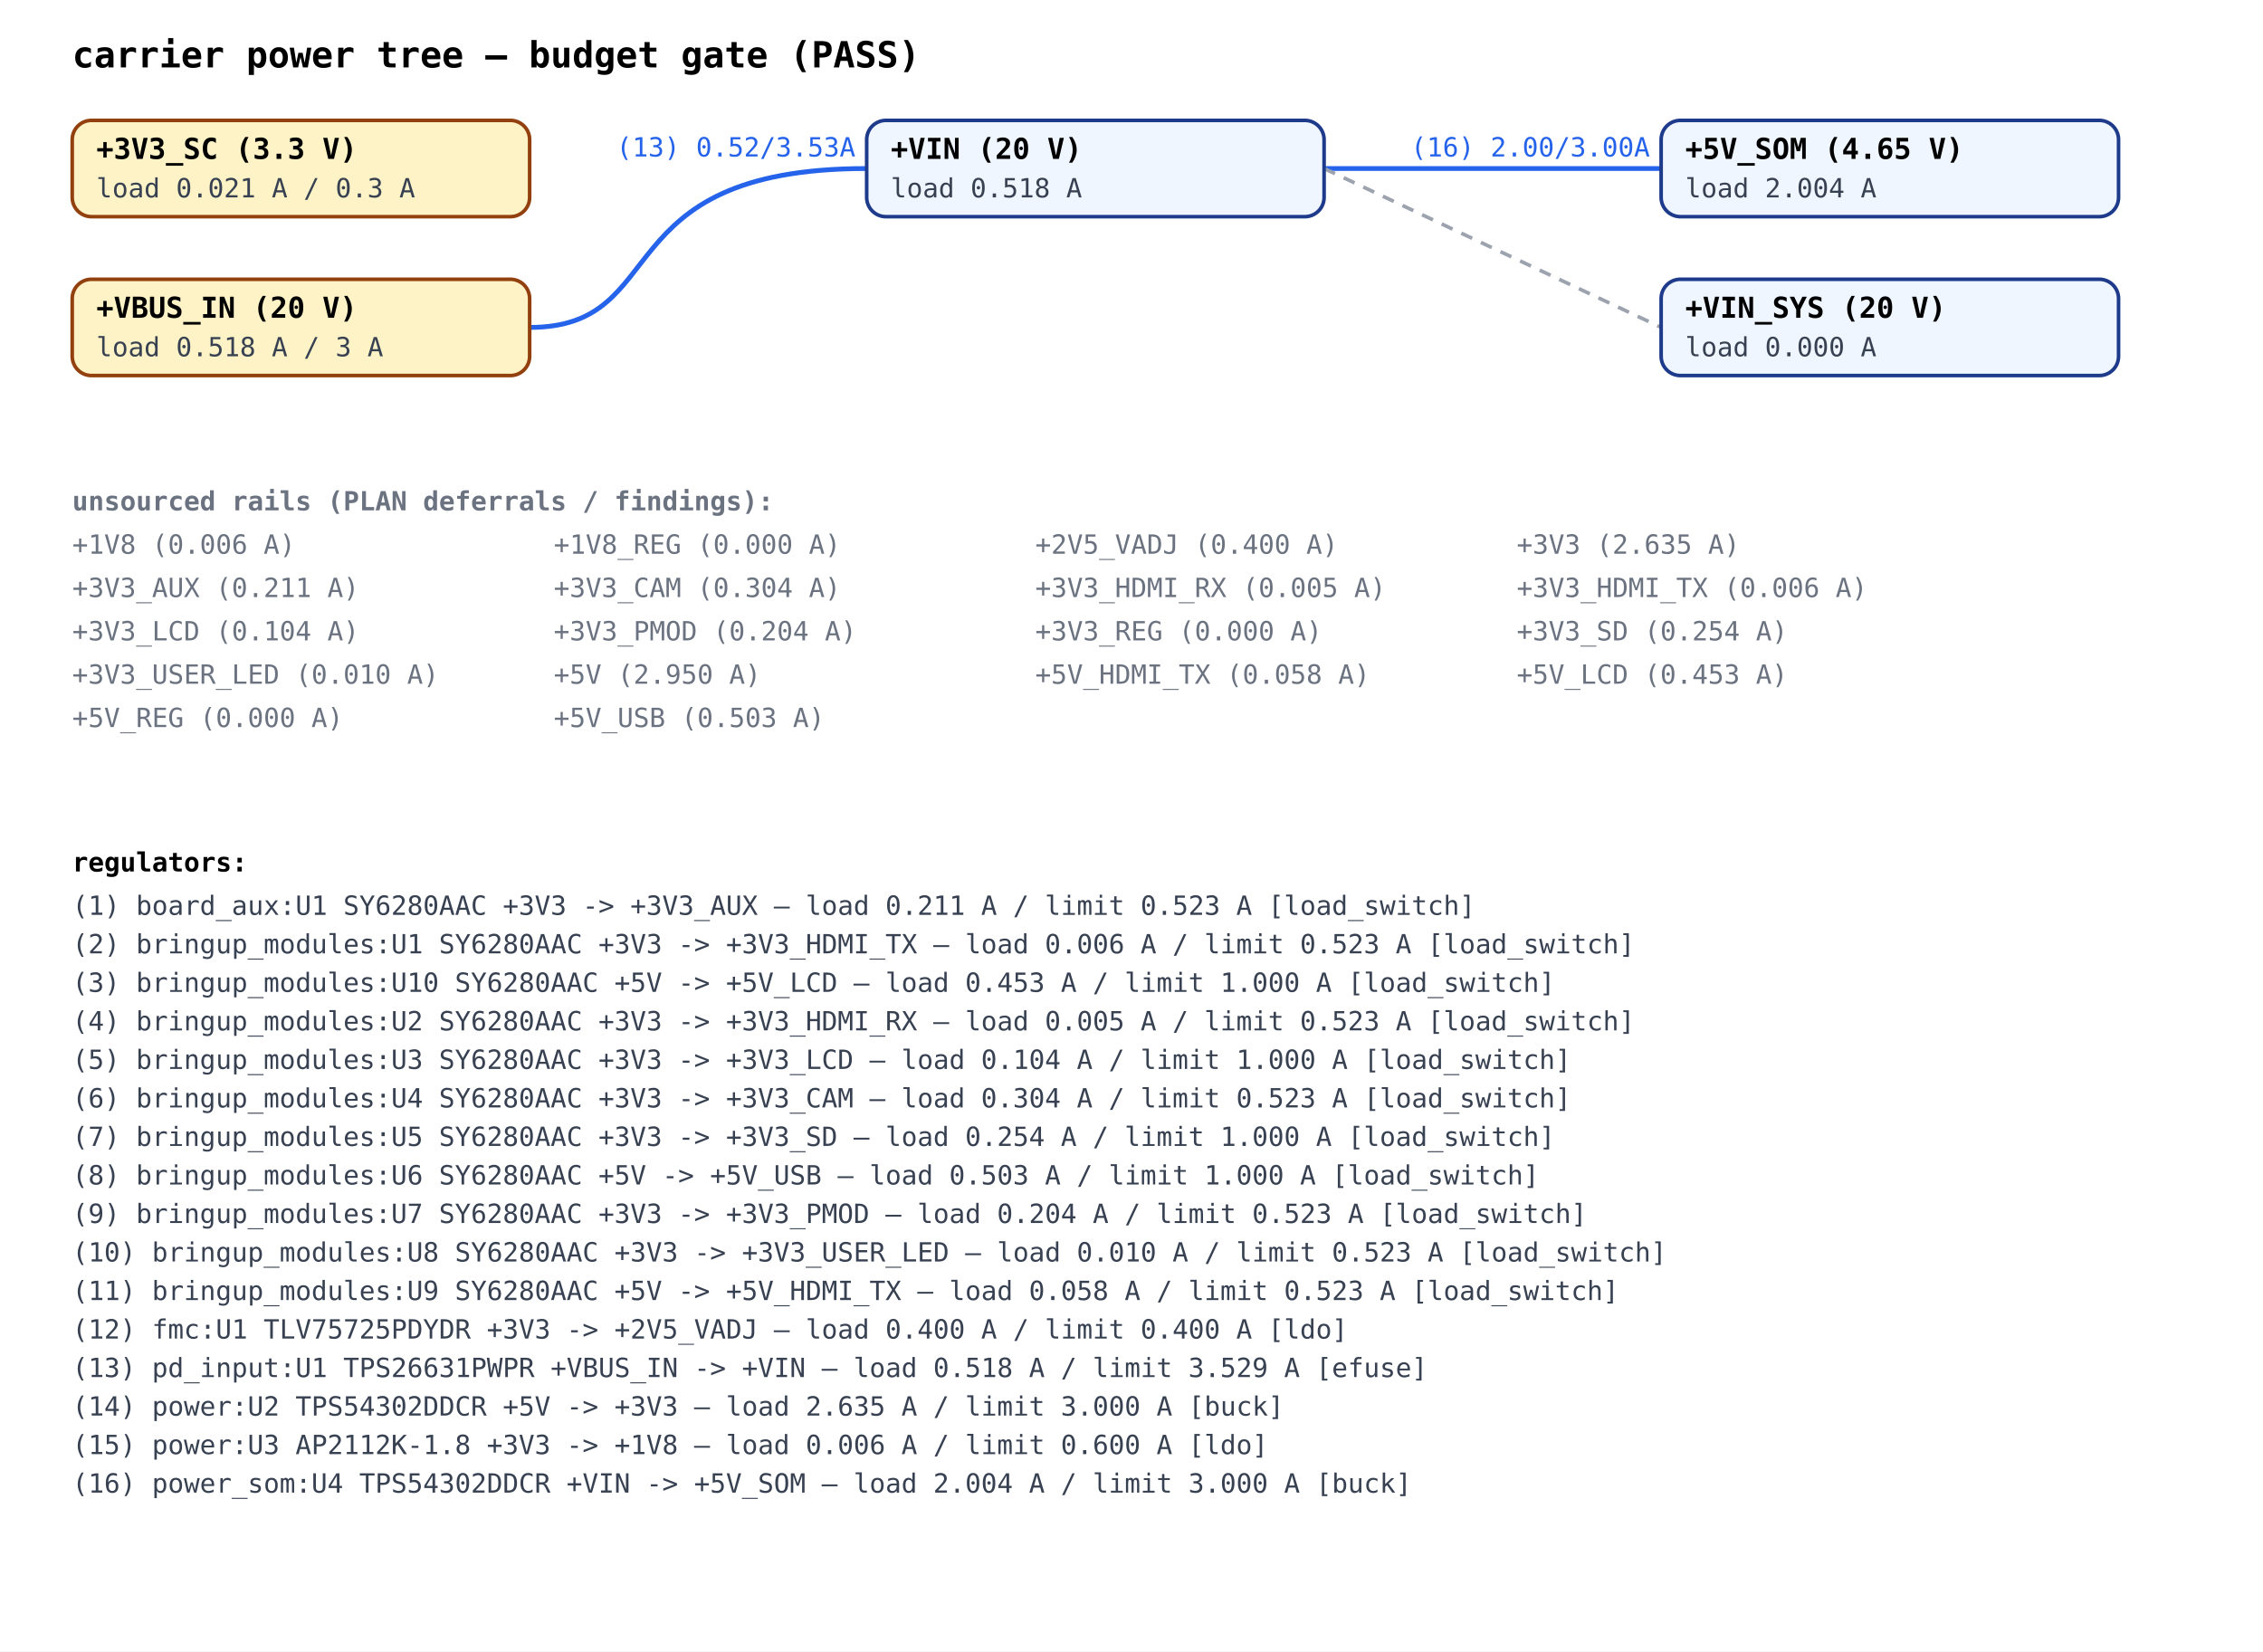
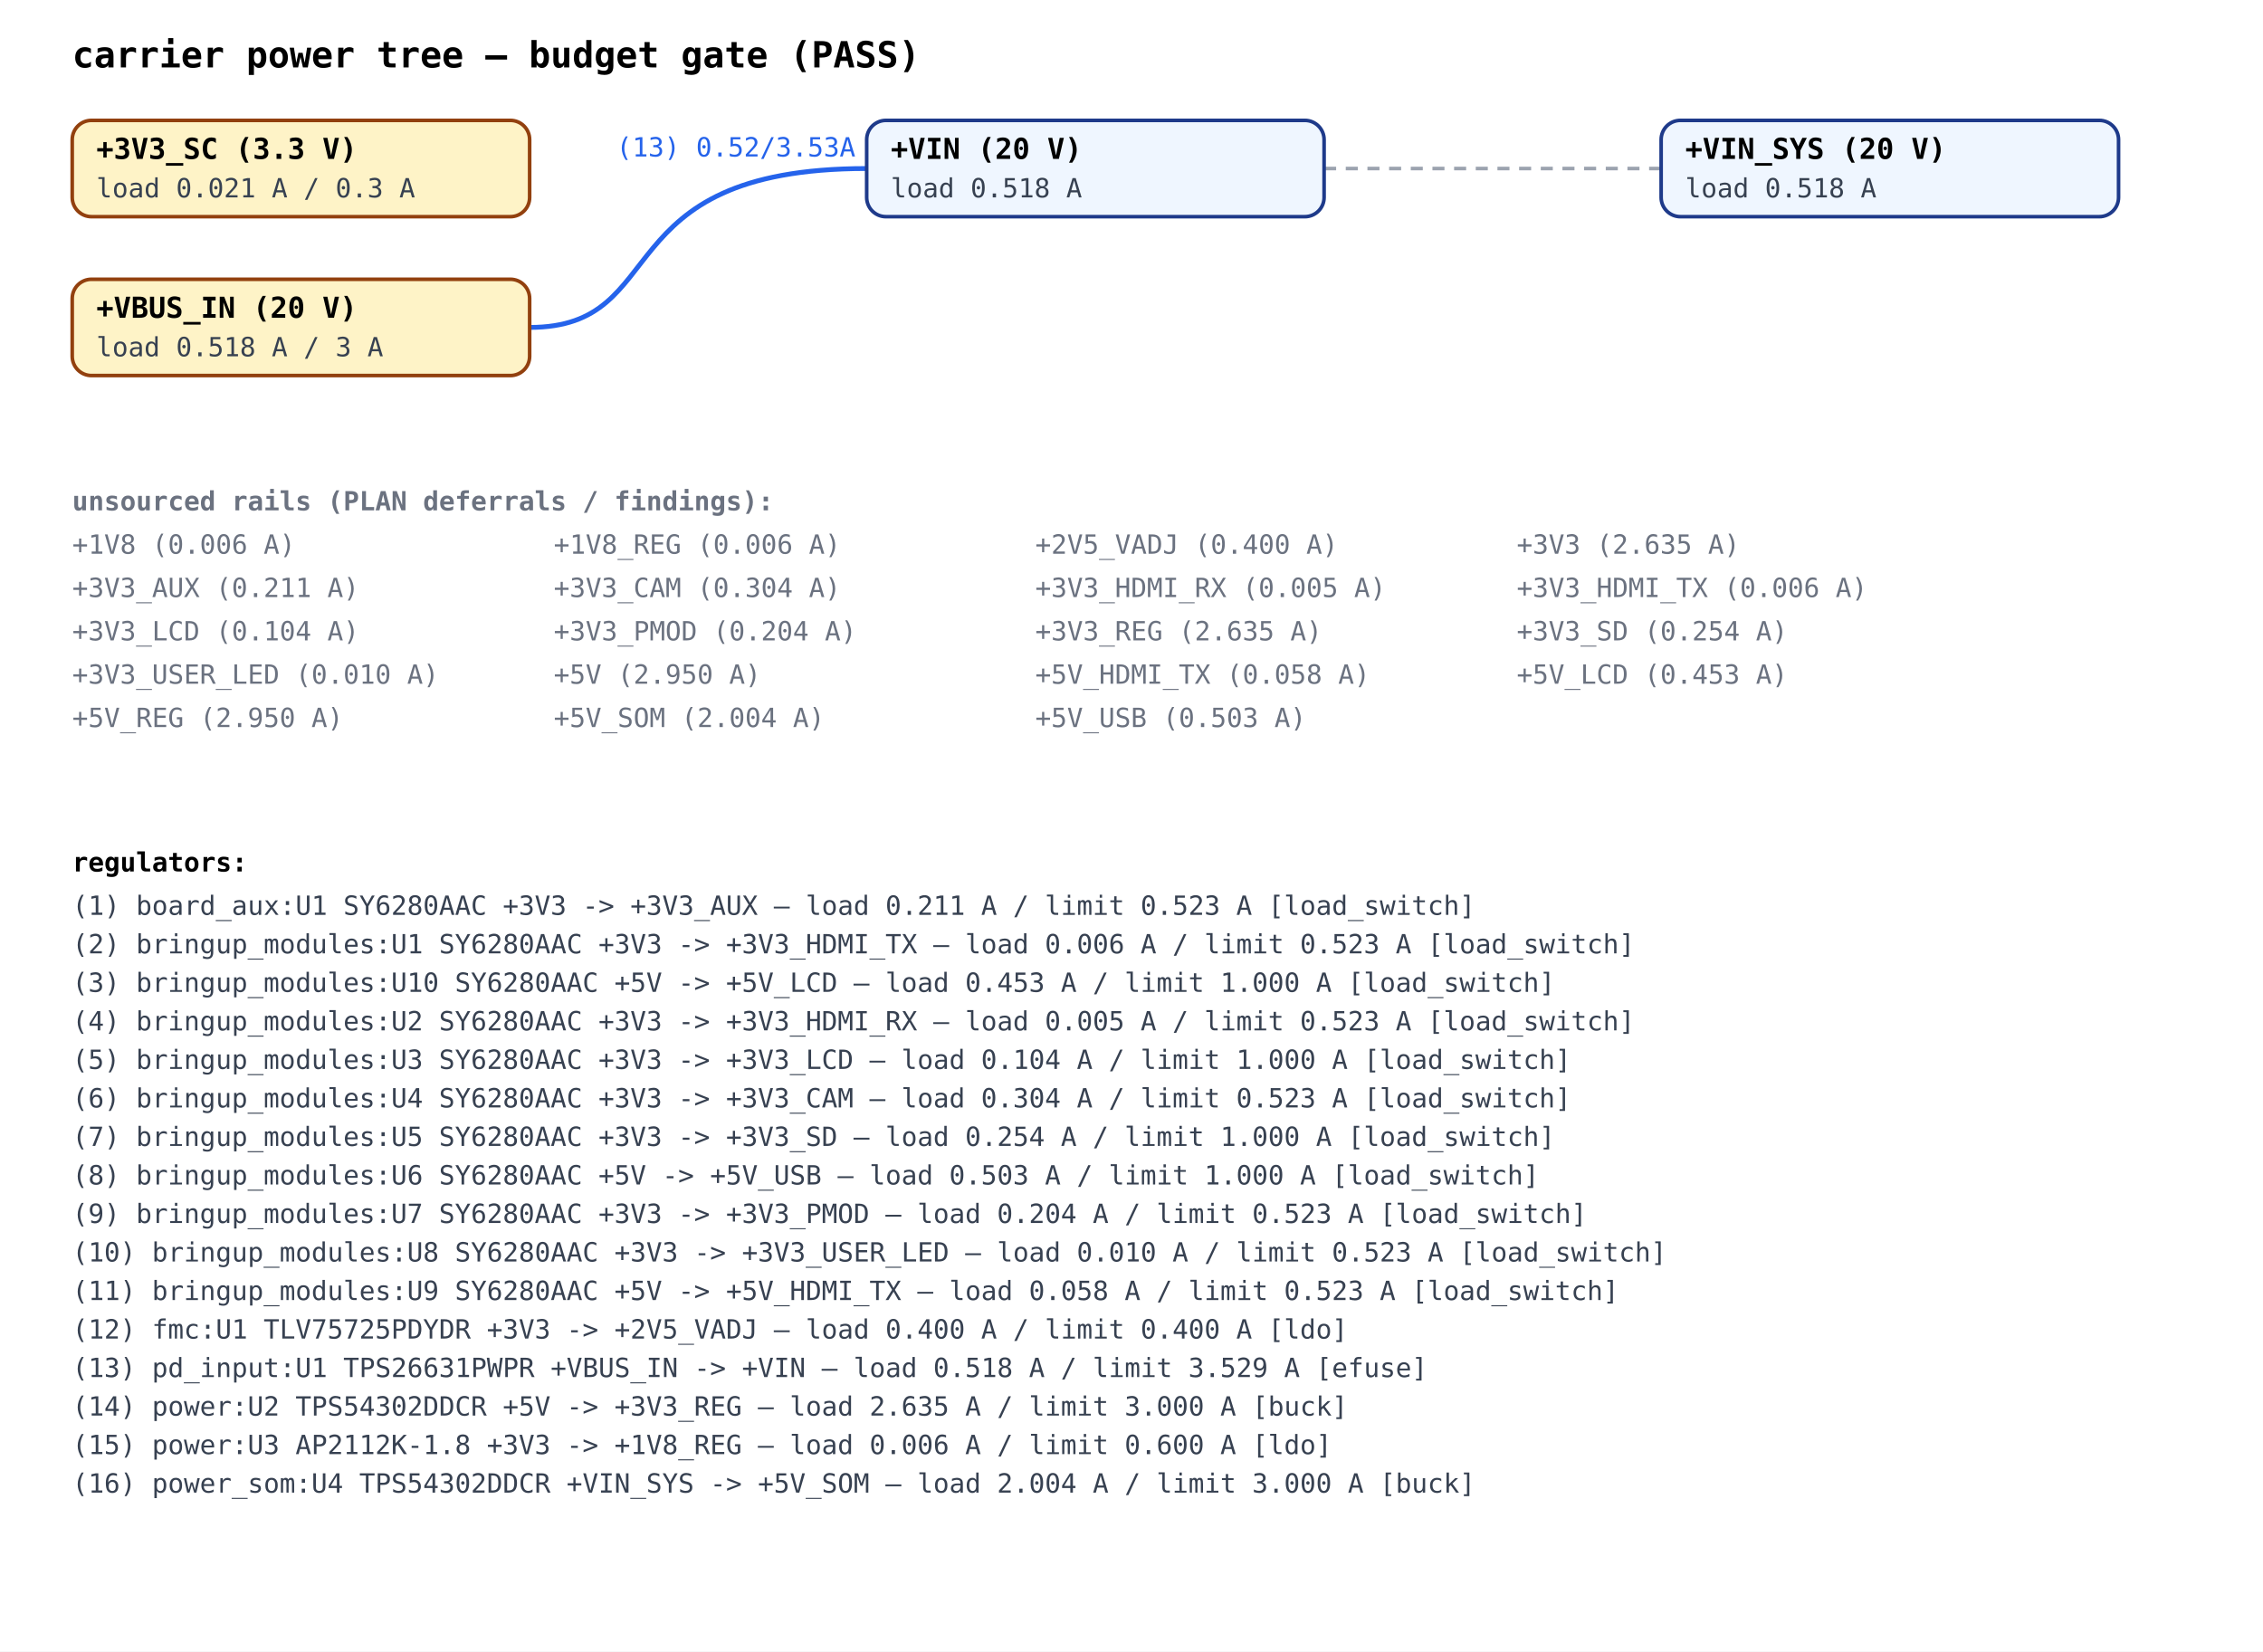
<svg xmlns="http://www.w3.org/2000/svg" viewBox="0 0 940 686" font-family="ui-monospace, SFMono-Regular, Menlo, monospace" font-size="11">
  <rect width="940" height="686" fill="white" />
  <text x="30" y="28" font-size="15" font-weight="bold">carrier power tree — budget gate (PASS)</text>
  <path d="M220,136 C280,136 250,70 360,70" fill="none" stroke="#2563eb" stroke-width="2" />
  <rect x="254" y="54" width="105" height="14" fill="white" fill-opacity="0.85" />
  <text x="256" y="65" fill="#2563eb">(13) 0.52/3.53A</text>
-   <path d="M550,70 C610,70 580,70 690,70" fill="none" stroke="#2563eb" stroke-width="2" />
-   <rect x="584" y="54" width="105" height="14" fill="white" fill-opacity="0.85" />
-   <text x="586" y="65" fill="#2563eb">(16) 2.00/3.00A</text>
-   <line x1="550" y1="70" x2="690" y2="136" stroke="#9ca3af" stroke-width="1.5" stroke-dasharray="5,4" />
+   <line x1="550" y1="70" x2="690" y2="70" stroke="#9ca3af" stroke-width="1.5" stroke-dasharray="5,4" />
  <rect x="30" y="50" width="190" height="40" rx="8" fill="#fef3c7" stroke="#92400e" stroke-width="1.5" />
  <text x="40" y="66" font-weight="bold" font-size="12">+3V3_SC (3.3 V)</text>
  <text x="40" y="82" fill="#374151">load 0.021 A / 0.3 A</text>
  <rect x="30" y="116" width="190" height="40" rx="8" fill="#fef3c7" stroke="#92400e" stroke-width="1.5" />
  <text x="40" y="132" font-weight="bold" font-size="12">+VBUS_IN (20 V)</text>
  <text x="40" y="148" fill="#374151">load 0.518 A / 3 A</text>
  <rect x="360" y="50" width="190" height="40" rx="8" fill="#eff6ff" stroke="#1e3a8a" stroke-width="1.5" />
  <text x="370" y="66" font-weight="bold" font-size="12">+VIN (20 V)</text>
  <text x="370" y="82" fill="#374151">load 0.518 A</text>
  <rect x="690" y="50" width="190" height="40" rx="8" fill="#eff6ff" stroke="#1e3a8a" stroke-width="1.5" />
-   <text x="700" y="66" font-weight="bold" font-size="12">+5V_SOM (4.65 V)</text>
-   <text x="700" y="82" fill="#374151">load 2.004 A</text>
-   <rect x="690" y="116" width="190" height="40" rx="8" fill="#eff6ff" stroke="#1e3a8a" stroke-width="1.5" />
-   <text x="700" y="132" font-weight="bold" font-size="12">+VIN_SYS (20 V)</text>
-   <text x="700" y="148" fill="#374151">load 0.000 A</text>
+   <text x="700" y="66" font-weight="bold" font-size="12">+VIN_SYS (20 V)</text>
+   <text x="700" y="82" fill="#374151">load 0.518 A</text>
  <text x="30" y="212" font-weight="bold" fill="#6b7280">unsourced rails (PLAN deferrals / findings):</text>
  <text x="30" y="230" fill="#6b7280">+1V8 (0.006 A)</text>
-   <text x="230" y="230" fill="#6b7280">+1V8_REG (0.000 A)</text>
+   <text x="230" y="230" fill="#6b7280">+1V8_REG (0.006 A)</text>
  <text x="430" y="230" fill="#6b7280">+2V5_VADJ (0.400 A)</text>
  <text x="630" y="230" fill="#6b7280">+3V3 (2.635 A)</text>
  <text x="30" y="248" fill="#6b7280">+3V3_AUX (0.211 A)</text>
  <text x="230" y="248" fill="#6b7280">+3V3_CAM (0.304 A)</text>
  <text x="430" y="248" fill="#6b7280">+3V3_HDMI_RX (0.005 A)</text>
  <text x="630" y="248" fill="#6b7280">+3V3_HDMI_TX (0.006 A)</text>
  <text x="30" y="266" fill="#6b7280">+3V3_LCD (0.104 A)</text>
  <text x="230" y="266" fill="#6b7280">+3V3_PMOD (0.204 A)</text>
-   <text x="430" y="266" fill="#6b7280">+3V3_REG (0.000 A)</text>
+   <text x="430" y="266" fill="#6b7280">+3V3_REG (2.635 A)</text>
  <text x="630" y="266" fill="#6b7280">+3V3_SD (0.254 A)</text>
  <text x="30" y="284" fill="#6b7280">+3V3_USER_LED (0.010 A)</text>
  <text x="230" y="284" fill="#6b7280">+5V (2.950 A)</text>
  <text x="430" y="284" fill="#6b7280">+5V_HDMI_TX (0.058 A)</text>
  <text x="630" y="284" fill="#6b7280">+5V_LCD (0.453 A)</text>
-   <text x="30" y="302" fill="#6b7280">+5V_REG (0.000 A)</text>
-   <text x="230" y="302" fill="#6b7280">+5V_USB (0.503 A)</text>
+   <text x="30" y="302" fill="#6b7280">+5V_REG (2.950 A)</text>
+   <text x="230" y="302" fill="#6b7280">+5V_SOM (2.004 A)</text>
+   <text x="430" y="302" fill="#6b7280">+5V_USB (0.503 A)</text>
  <text x="30" y="362" font-weight="bold">regulators:</text>
  <text x="30" y="380" fill="#374151">(1) board_aux:U1 SY6280AAC +3V3 -&gt; +3V3_AUX — load 0.211 A / limit 0.523 A [load_switch]</text>
  <text x="30" y="396" fill="#374151">(2) bringup_modules:U1 SY6280AAC +3V3 -&gt; +3V3_HDMI_TX — load 0.006 A / limit 0.523 A [load_switch]</text>
  <text x="30" y="412" fill="#374151">(3) bringup_modules:U10 SY6280AAC +5V -&gt; +5V_LCD — load 0.453 A / limit 1.000 A [load_switch]</text>
  <text x="30" y="428" fill="#374151">(4) bringup_modules:U2 SY6280AAC +3V3 -&gt; +3V3_HDMI_RX — load 0.005 A / limit 0.523 A [load_switch]</text>
  <text x="30" y="444" fill="#374151">(5) bringup_modules:U3 SY6280AAC +3V3 -&gt; +3V3_LCD — load 0.104 A / limit 1.000 A [load_switch]</text>
  <text x="30" y="460" fill="#374151">(6) bringup_modules:U4 SY6280AAC +3V3 -&gt; +3V3_CAM — load 0.304 A / limit 0.523 A [load_switch]</text>
  <text x="30" y="476" fill="#374151">(7) bringup_modules:U5 SY6280AAC +3V3 -&gt; +3V3_SD — load 0.254 A / limit 1.000 A [load_switch]</text>
  <text x="30" y="492" fill="#374151">(8) bringup_modules:U6 SY6280AAC +5V -&gt; +5V_USB — load 0.503 A / limit 1.000 A [load_switch]</text>
  <text x="30" y="508" fill="#374151">(9) bringup_modules:U7 SY6280AAC +3V3 -&gt; +3V3_PMOD — load 0.204 A / limit 0.523 A [load_switch]</text>
  <text x="30" y="524" fill="#374151">(10) bringup_modules:U8 SY6280AAC +3V3 -&gt; +3V3_USER_LED — load 0.010 A / limit 0.523 A [load_switch]</text>
  <text x="30" y="540" fill="#374151">(11) bringup_modules:U9 SY6280AAC +5V -&gt; +5V_HDMI_TX — load 0.058 A / limit 0.523 A [load_switch]</text>
  <text x="30" y="556" fill="#374151">(12) fmc:U1 TLV75725PDYDR +3V3 -&gt; +2V5_VADJ — load 0.400 A / limit 0.400 A [ldo]</text>
  <text x="30" y="572" fill="#374151">(13) pd_input:U1 TPS26631PWPR +VBUS_IN -&gt; +VIN — load 0.518 A / limit 3.529 A [efuse]</text>
-   <text x="30" y="588" fill="#374151">(14) power:U2 TPS54302DDCR +5V -&gt; +3V3 — load 2.635 A / limit 3.000 A [buck]</text>
-   <text x="30" y="604" fill="#374151">(15) power:U3 AP2112K-1.8 +3V3 -&gt; +1V8 — load 0.006 A / limit 0.600 A [ldo]</text>
-   <text x="30" y="620" fill="#374151">(16) power_som:U4 TPS54302DDCR +VIN -&gt; +5V_SOM — load 2.004 A / limit 3.000 A [buck]</text>
+   <text x="30" y="588" fill="#374151">(14) power:U2 TPS54302DDCR +5V -&gt; +3V3_REG — load 2.635 A / limit 3.000 A [buck]</text>
+   <text x="30" y="604" fill="#374151">(15) power:U3 AP2112K-1.8 +3V3 -&gt; +1V8_REG — load 0.006 A / limit 0.600 A [ldo]</text>
+   <text x="30" y="620" fill="#374151">(16) power_som:U4 TPS54302DDCR +VIN_SYS -&gt; +5V_SOM — load 2.004 A / limit 3.000 A [buck]</text>
</svg>
